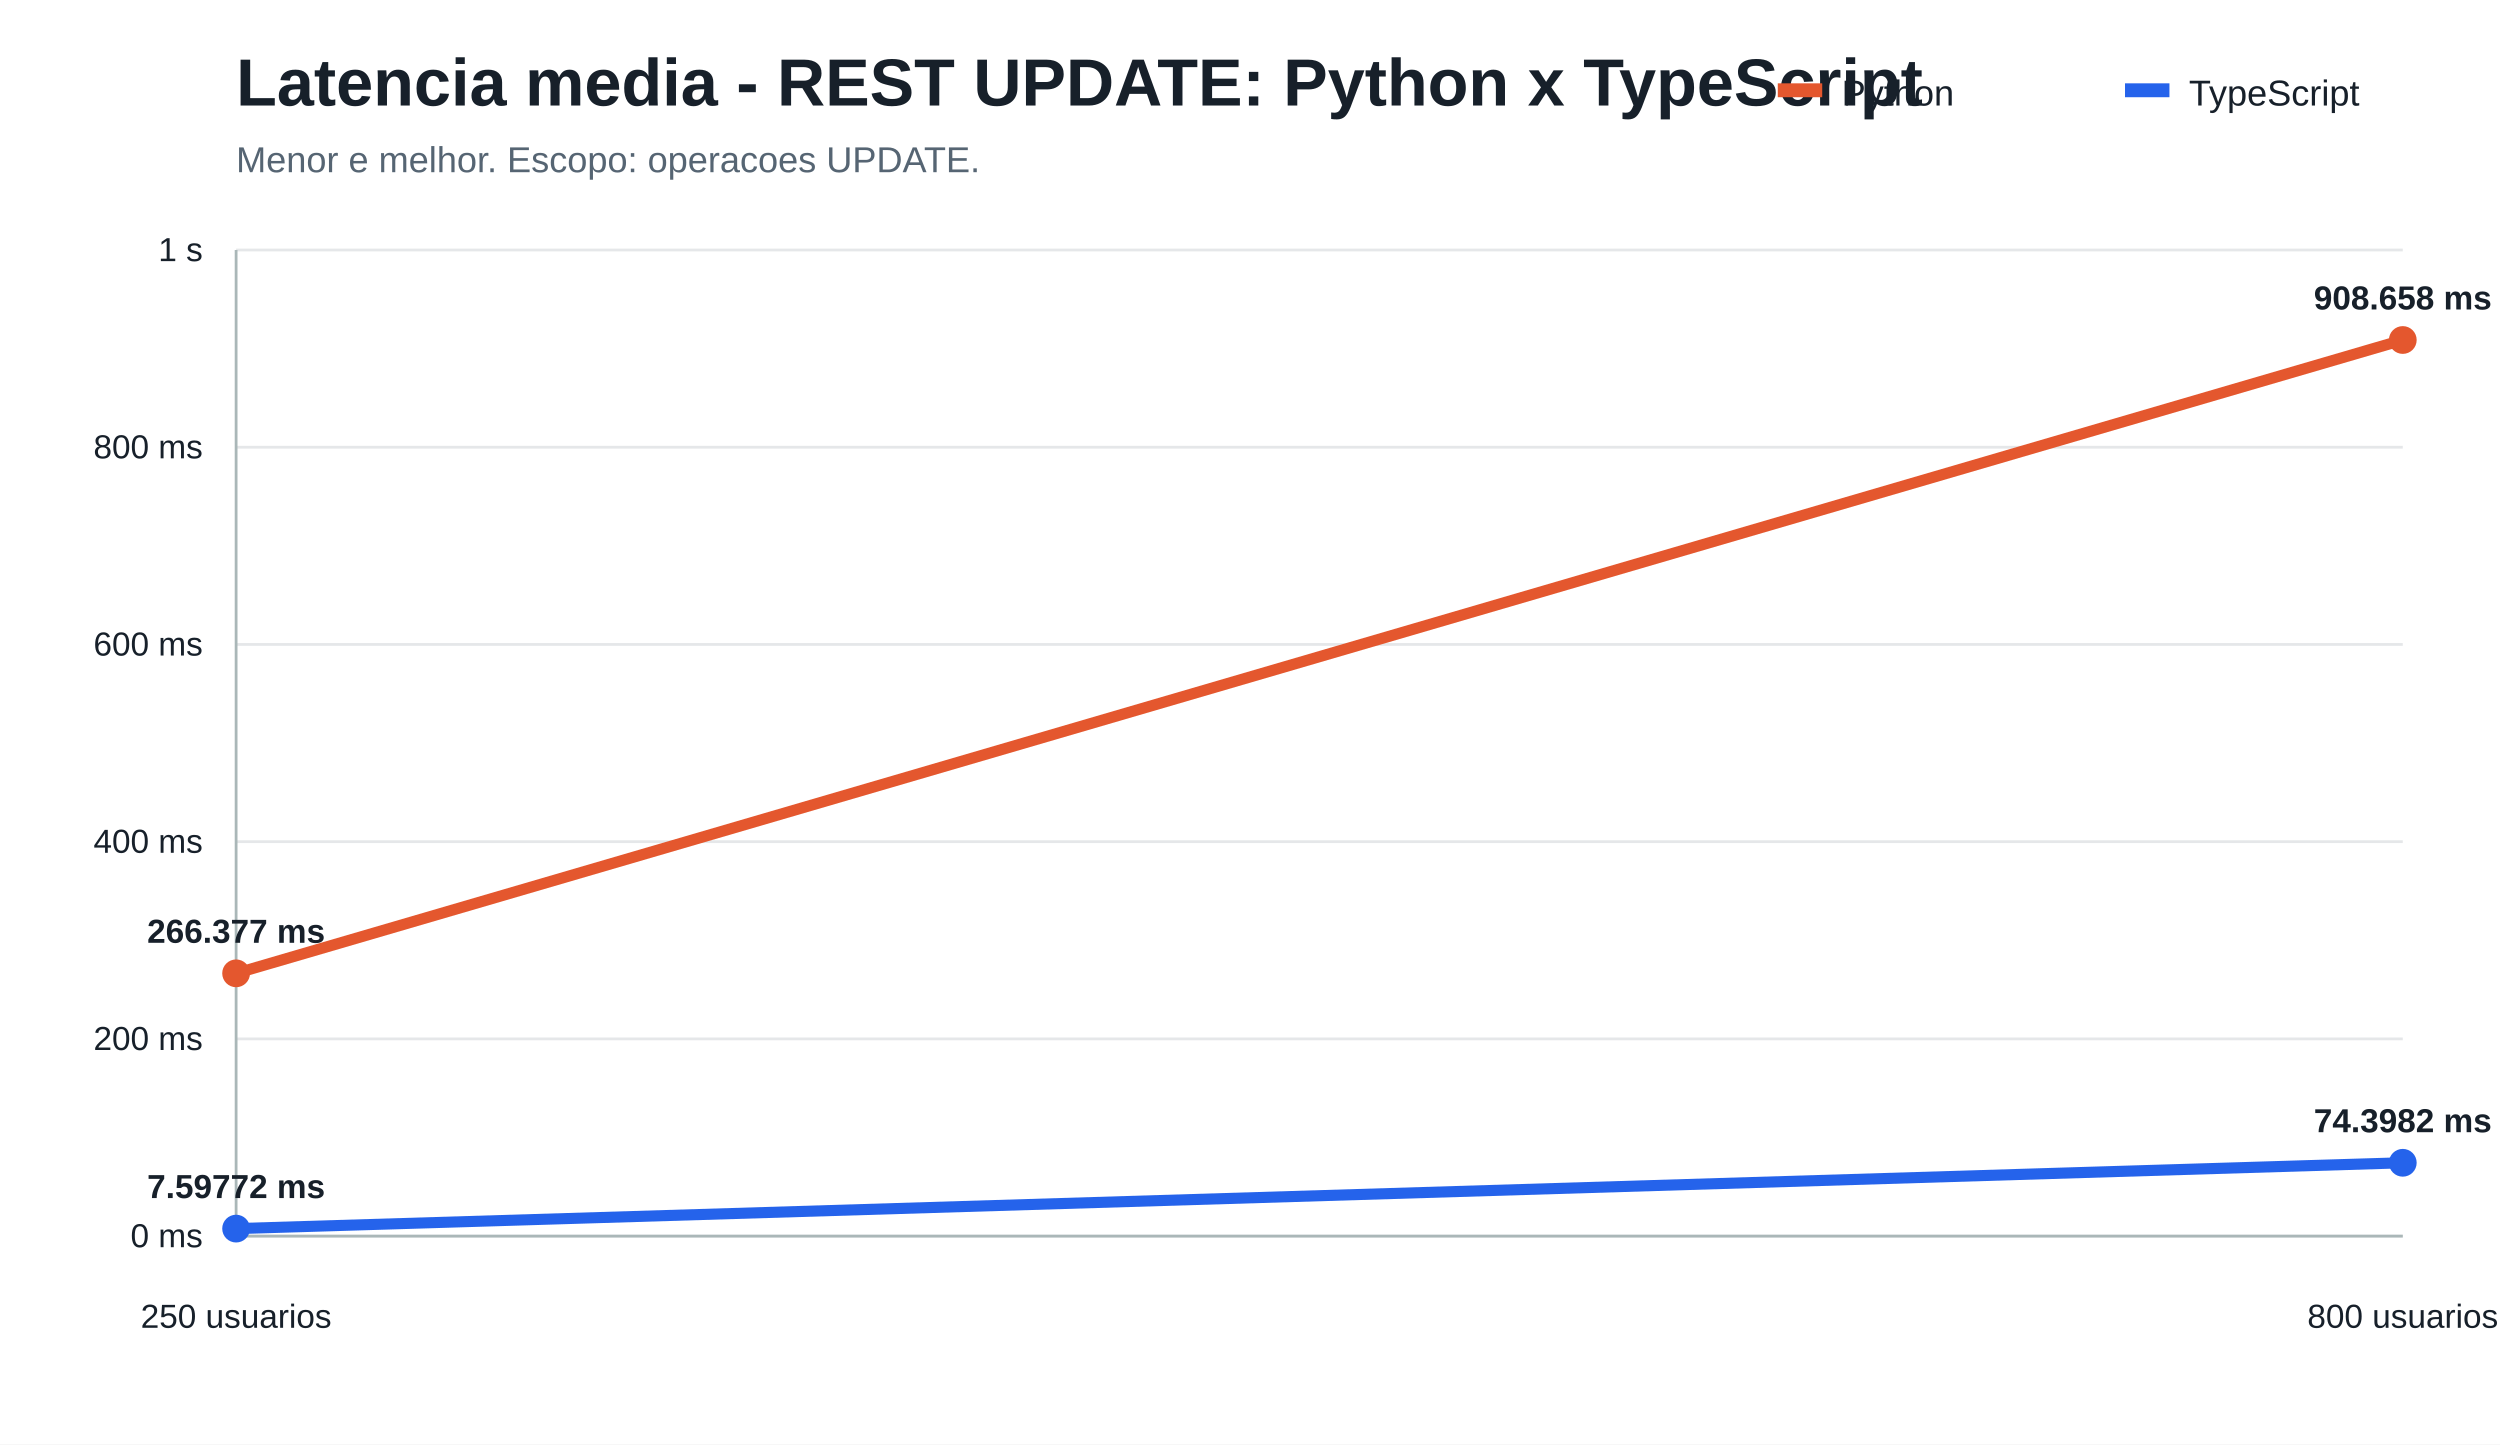
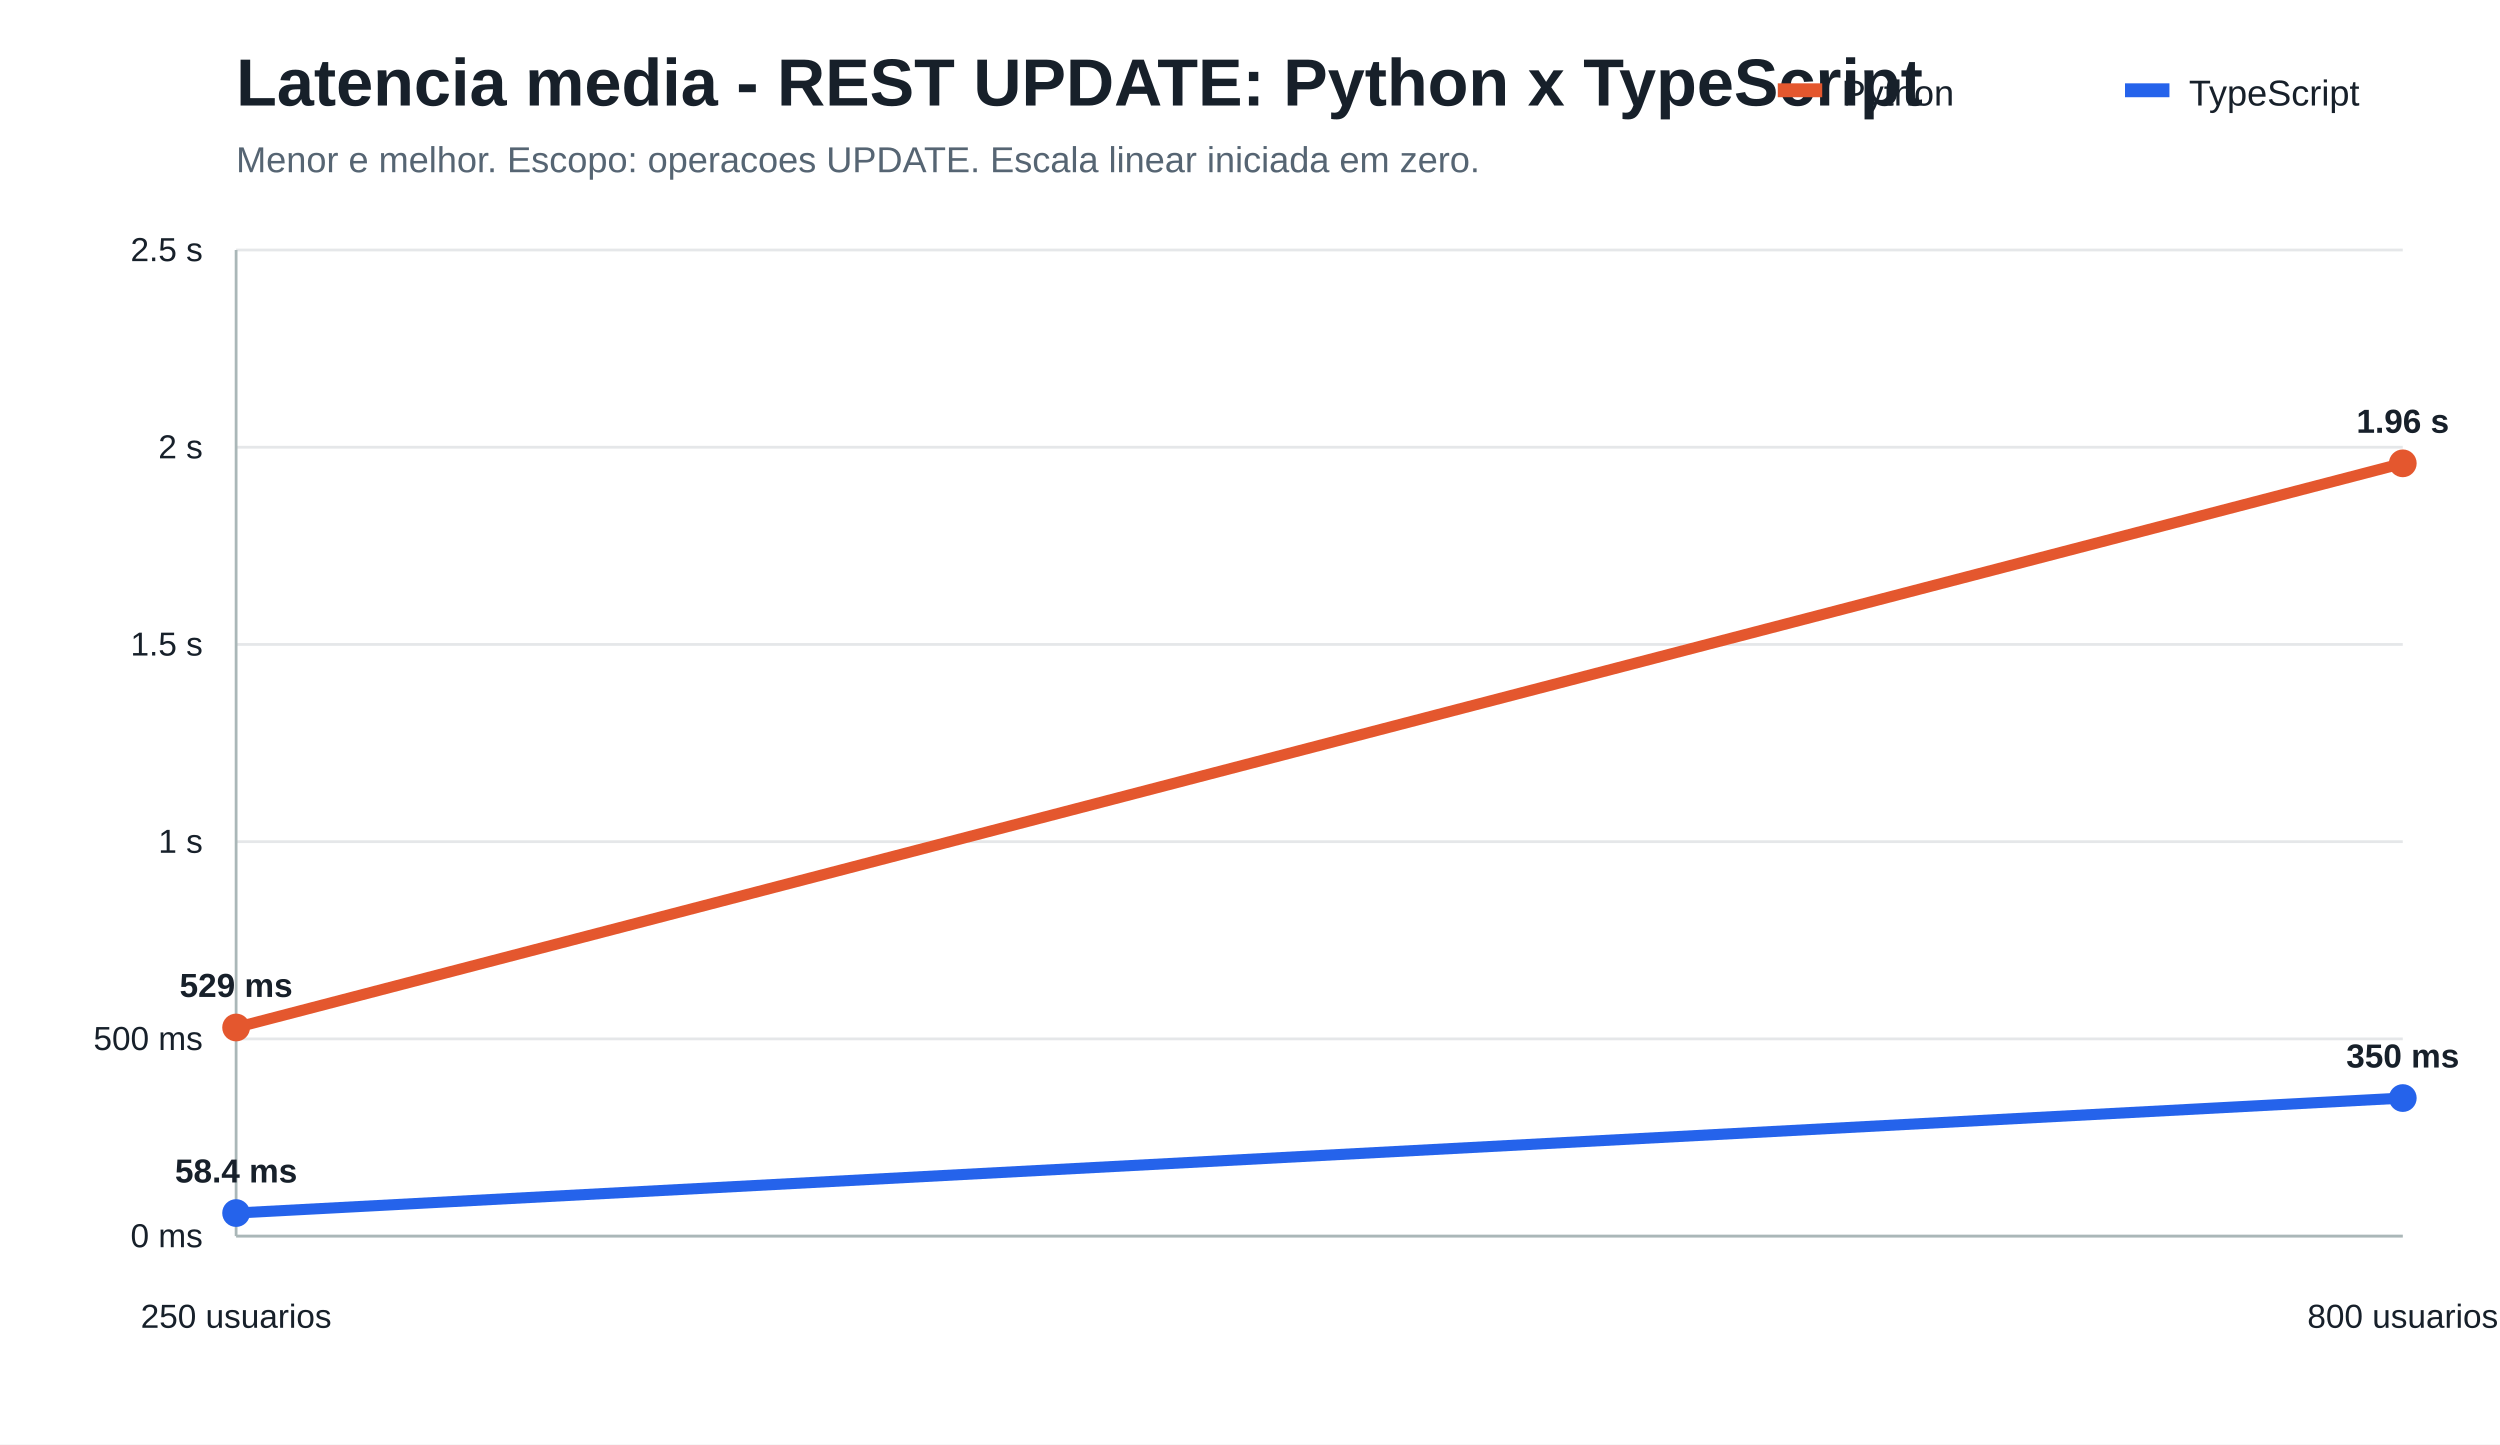
<svg xmlns="http://www.w3.org/2000/svg" width="900" height="520" viewBox="0 0 900 520">
  <style>text{font-family:Arial,sans-serif;fill:#17202a}.title{font-size:24px;font-weight:700}.subtitle{font-size:13px;fill:#566573}.axis{stroke:#aab7b8;stroke-width:1}.grid{stroke:#e5e7e9;stroke-width:1}.label{font-size:12px}.value{font-size:12px;font-weight:700}.legend{font-size:13px}</style>
  <rect width="100%" height="100%" fill="#ffffff" />
  <text x="85" y="38" class="title">Latencia media - REST UPDATE: Python x TypeScript</text>
-   <text x="85" y="62" class="subtitle">Menor e melhor. Escopo: operacoes UPDATE.</text>
+   <text x="85" y="62" class="subtitle">Menor e melhor. Escopo: operacoes UPDATE. Escala linear iniciada em zero.</text>
  <line x1="85" y1="445.0" x2="865" y2="445.0" class="grid" />
  <text x="73" y="449.0" text-anchor="end" class="label">0 ms</text>
  <line x1="85" y1="374.0" x2="865" y2="374.0" class="grid" />
-   <text x="73" y="378.0" text-anchor="end" class="label">200 ms</text>
+   <text x="73" y="378.0" text-anchor="end" class="label">500 ms</text>
  <line x1="85" y1="303.0" x2="865" y2="303.0" class="grid" />
-   <text x="73" y="307.0" text-anchor="end" class="label">400 ms</text>
+   <text x="73" y="307.0" text-anchor="end" class="label">1 s</text>
  <line x1="85" y1="232.0" x2="865" y2="232.0" class="grid" />
-   <text x="73" y="236.0" text-anchor="end" class="label">600 ms</text>
+   <text x="73" y="236.0" text-anchor="end" class="label">1.5 s</text>
  <line x1="85" y1="161.0" x2="865" y2="161.0" class="grid" />
-   <text x="73" y="165.0" text-anchor="end" class="label">800 ms</text>
+   <text x="73" y="165.0" text-anchor="end" class="label">2 s</text>
  <line x1="85" y1="90.0" x2="865" y2="90.0" class="grid" />
-   <text x="73" y="94.0" text-anchor="end" class="label">1 s</text>
+   <text x="73" y="94.0" text-anchor="end" class="label">2.5 s</text>
  <line x1="85" y1="90" x2="85" y2="445" class="axis" />
  <line x1="85" y1="445" x2="865" y2="445" class="axis" />
  <text x="85.0" y="478" text-anchor="middle" class="label">250 usuarios</text>
  <text x="865.0" y="478" text-anchor="middle" class="label">800 usuarios</text>
-   <polyline points="85.0,350.4 865.0,122.4" fill="none" stroke="#e4572e" stroke-width="4" stroke-linecap="round" stroke-linejoin="round" />
-   <circle cx="85.0" cy="350.4" r="5" fill="#e4572e" />
-   <text x="85.0" y="339.4" text-anchor="middle" class="value">266.377 ms</text>
-   <circle cx="865.0" cy="122.4" r="5" fill="#e4572e" />
-   <text x="865.0" y="111.4" text-anchor="middle" class="value">908.658 ms</text>
-   <polyline points="85.0,442.3 865.0,418.6" fill="none" stroke="#2563eb" stroke-width="4" stroke-linecap="round" stroke-linejoin="round" />
-   <circle cx="85.0" cy="442.3" r="5" fill="#2563eb" />
-   <text x="85.0" y="431.3" text-anchor="middle" class="value">7.59772 ms</text>
-   <circle cx="865.0" cy="418.6" r="5" fill="#2563eb" />
-   <text x="865.0" y="407.6" text-anchor="middle" class="value">74.3982 ms</text>
+   <polyline points="85.0,369.9 865.0,166.8" fill="none" stroke="#e4572e" stroke-width="4" stroke-linecap="round" stroke-linejoin="round" />
+   <circle cx="85.0" cy="369.9" r="5" fill="#e4572e" />
+   <text x="85.0" y="358.9" text-anchor="middle" class="value">529 ms</text>
+   <circle cx="865.0" cy="166.8" r="5" fill="#e4572e" />
+   <text x="865.0" y="155.8" text-anchor="middle" class="value">1.96 s</text>
+   <polyline points="85.0,436.7 865.0,395.3" fill="none" stroke="#2563eb" stroke-width="4" stroke-linecap="round" stroke-linejoin="round" />
+   <circle cx="85.0" cy="436.7" r="5" fill="#2563eb" />
+   <text x="85.0" y="425.7" text-anchor="middle" class="value">58.4 ms</text>
+   <circle cx="865.0" cy="395.3" r="5" fill="#2563eb" />
+   <text x="865.0" y="384.3" text-anchor="middle" class="value">350 ms</text>
  <rect x="640" y="30" width="16" height="5" fill="#e4572e" />
  <text x="663" y="38" class="legend">Python</text>
  <rect x="765" y="30" width="16" height="5" fill="#2563eb" />
  <text x="788" y="38" class="legend">TypeScript</text>
</svg>
